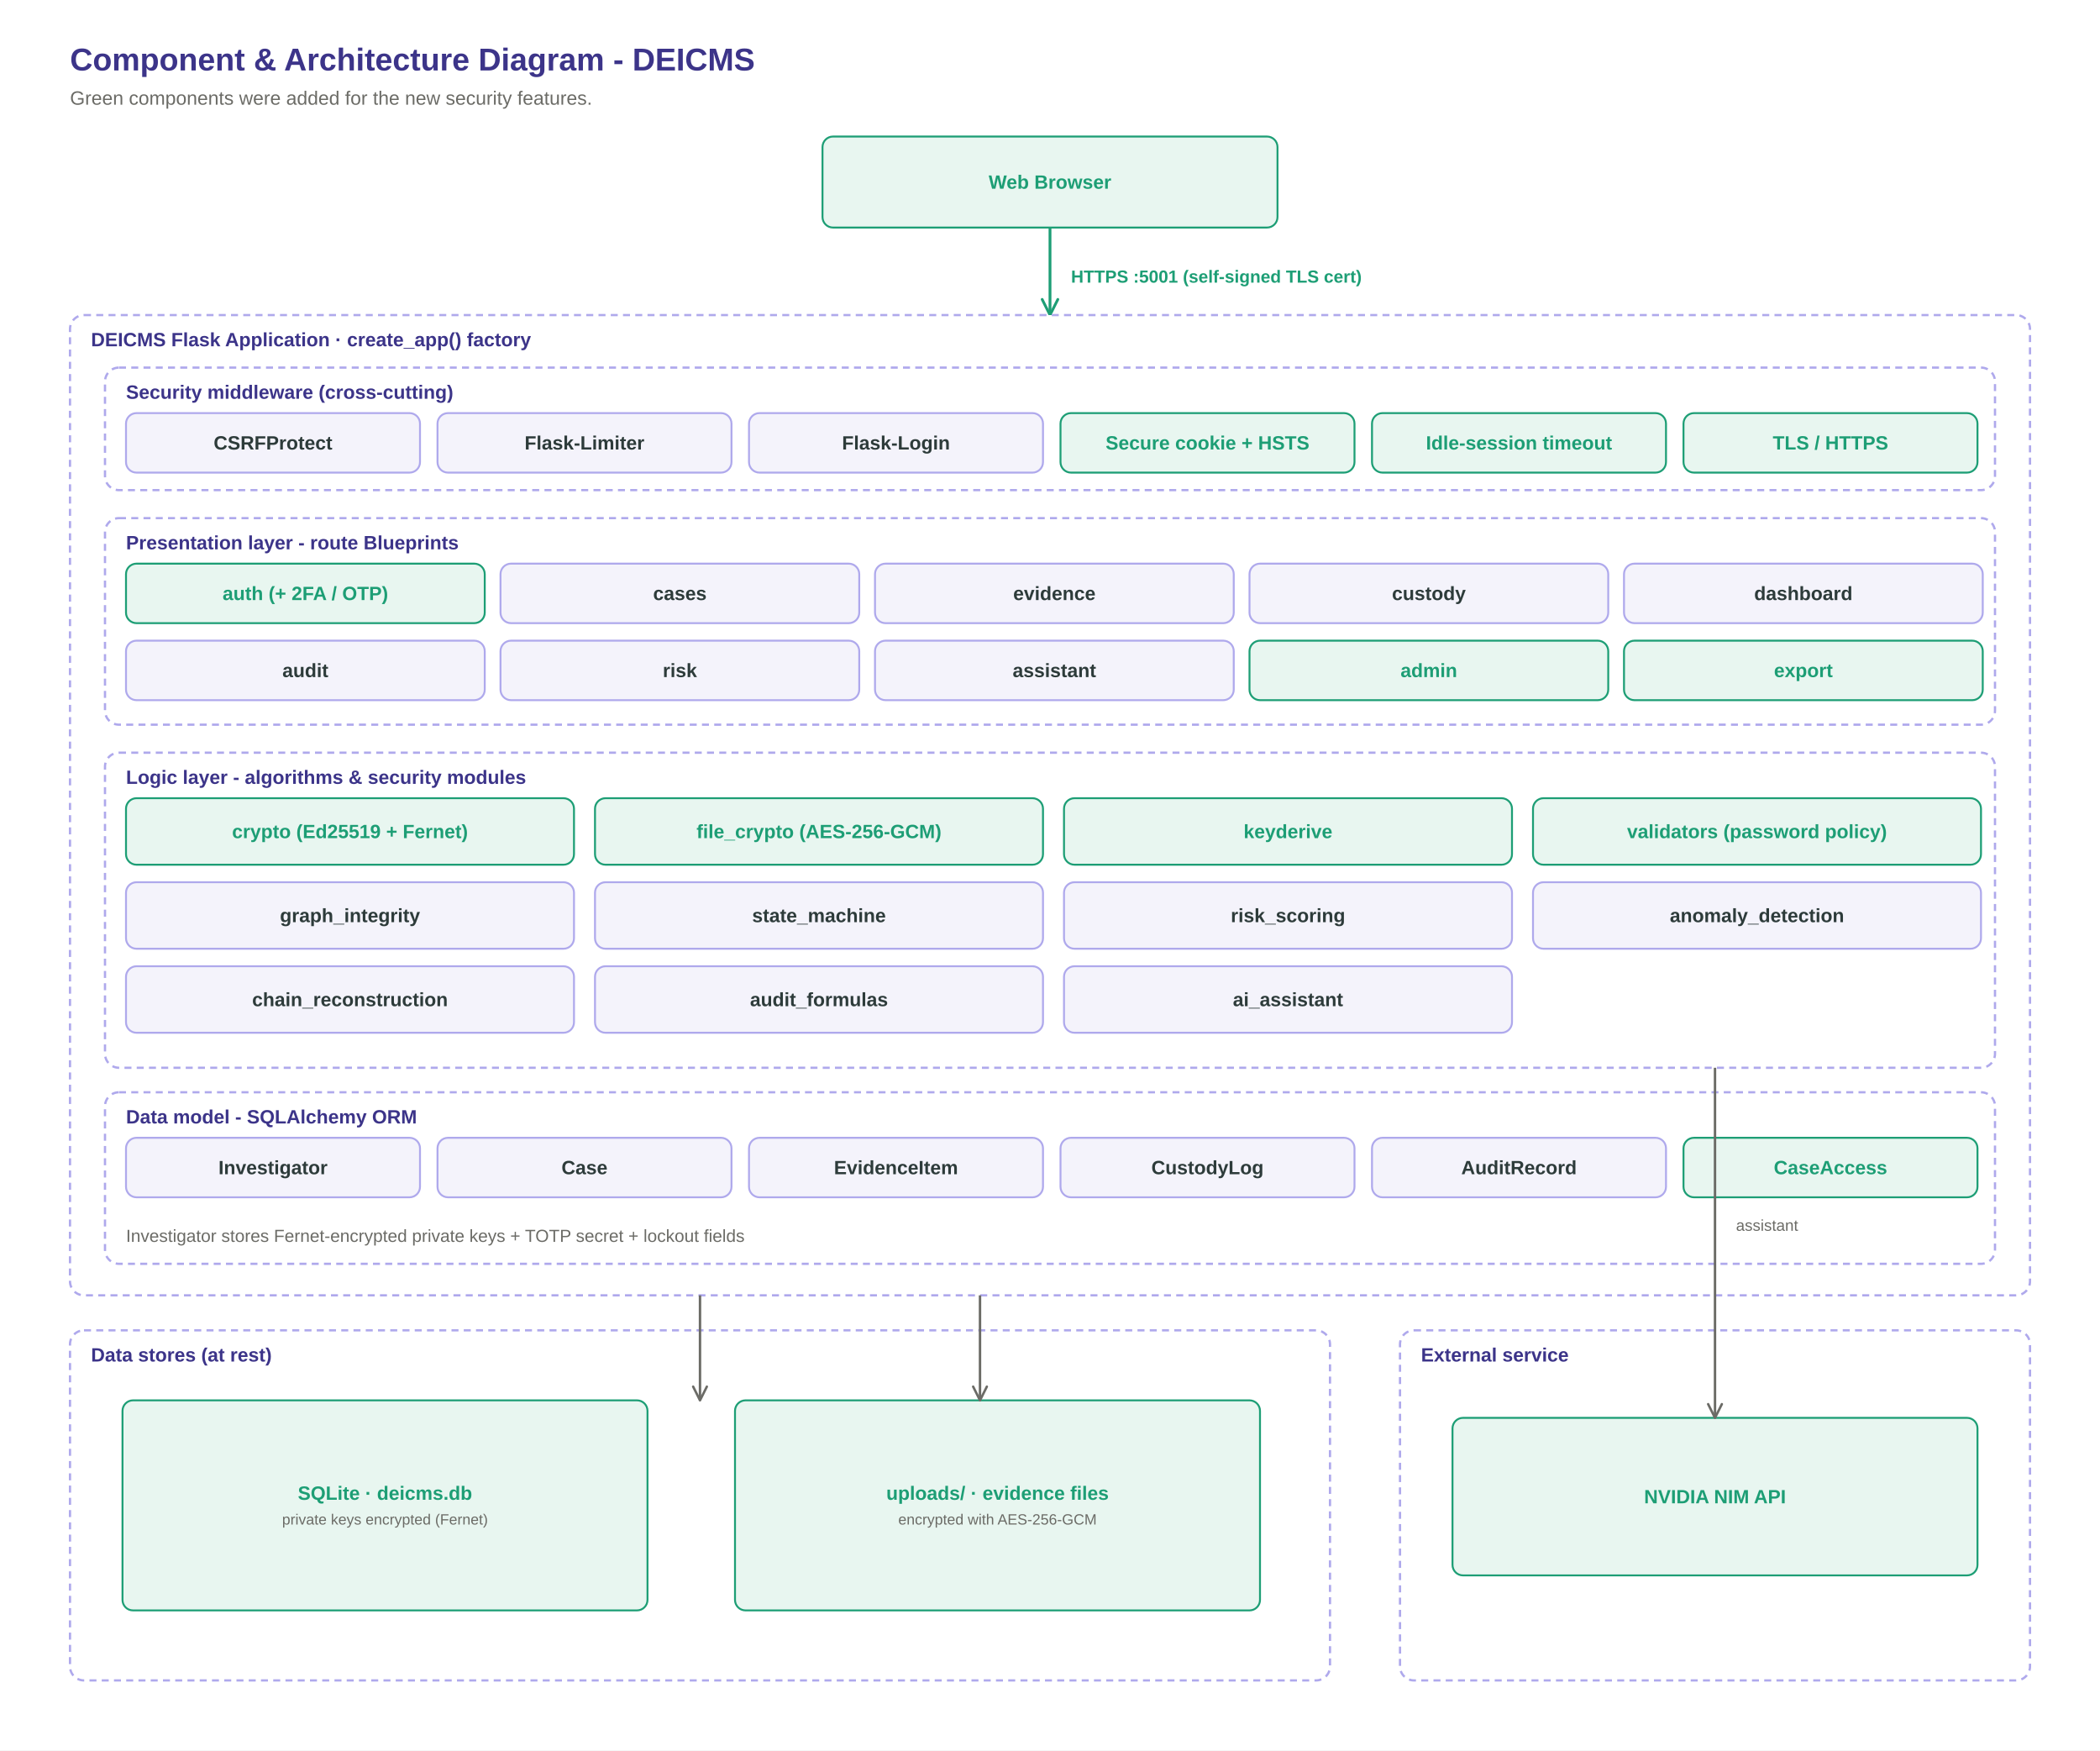
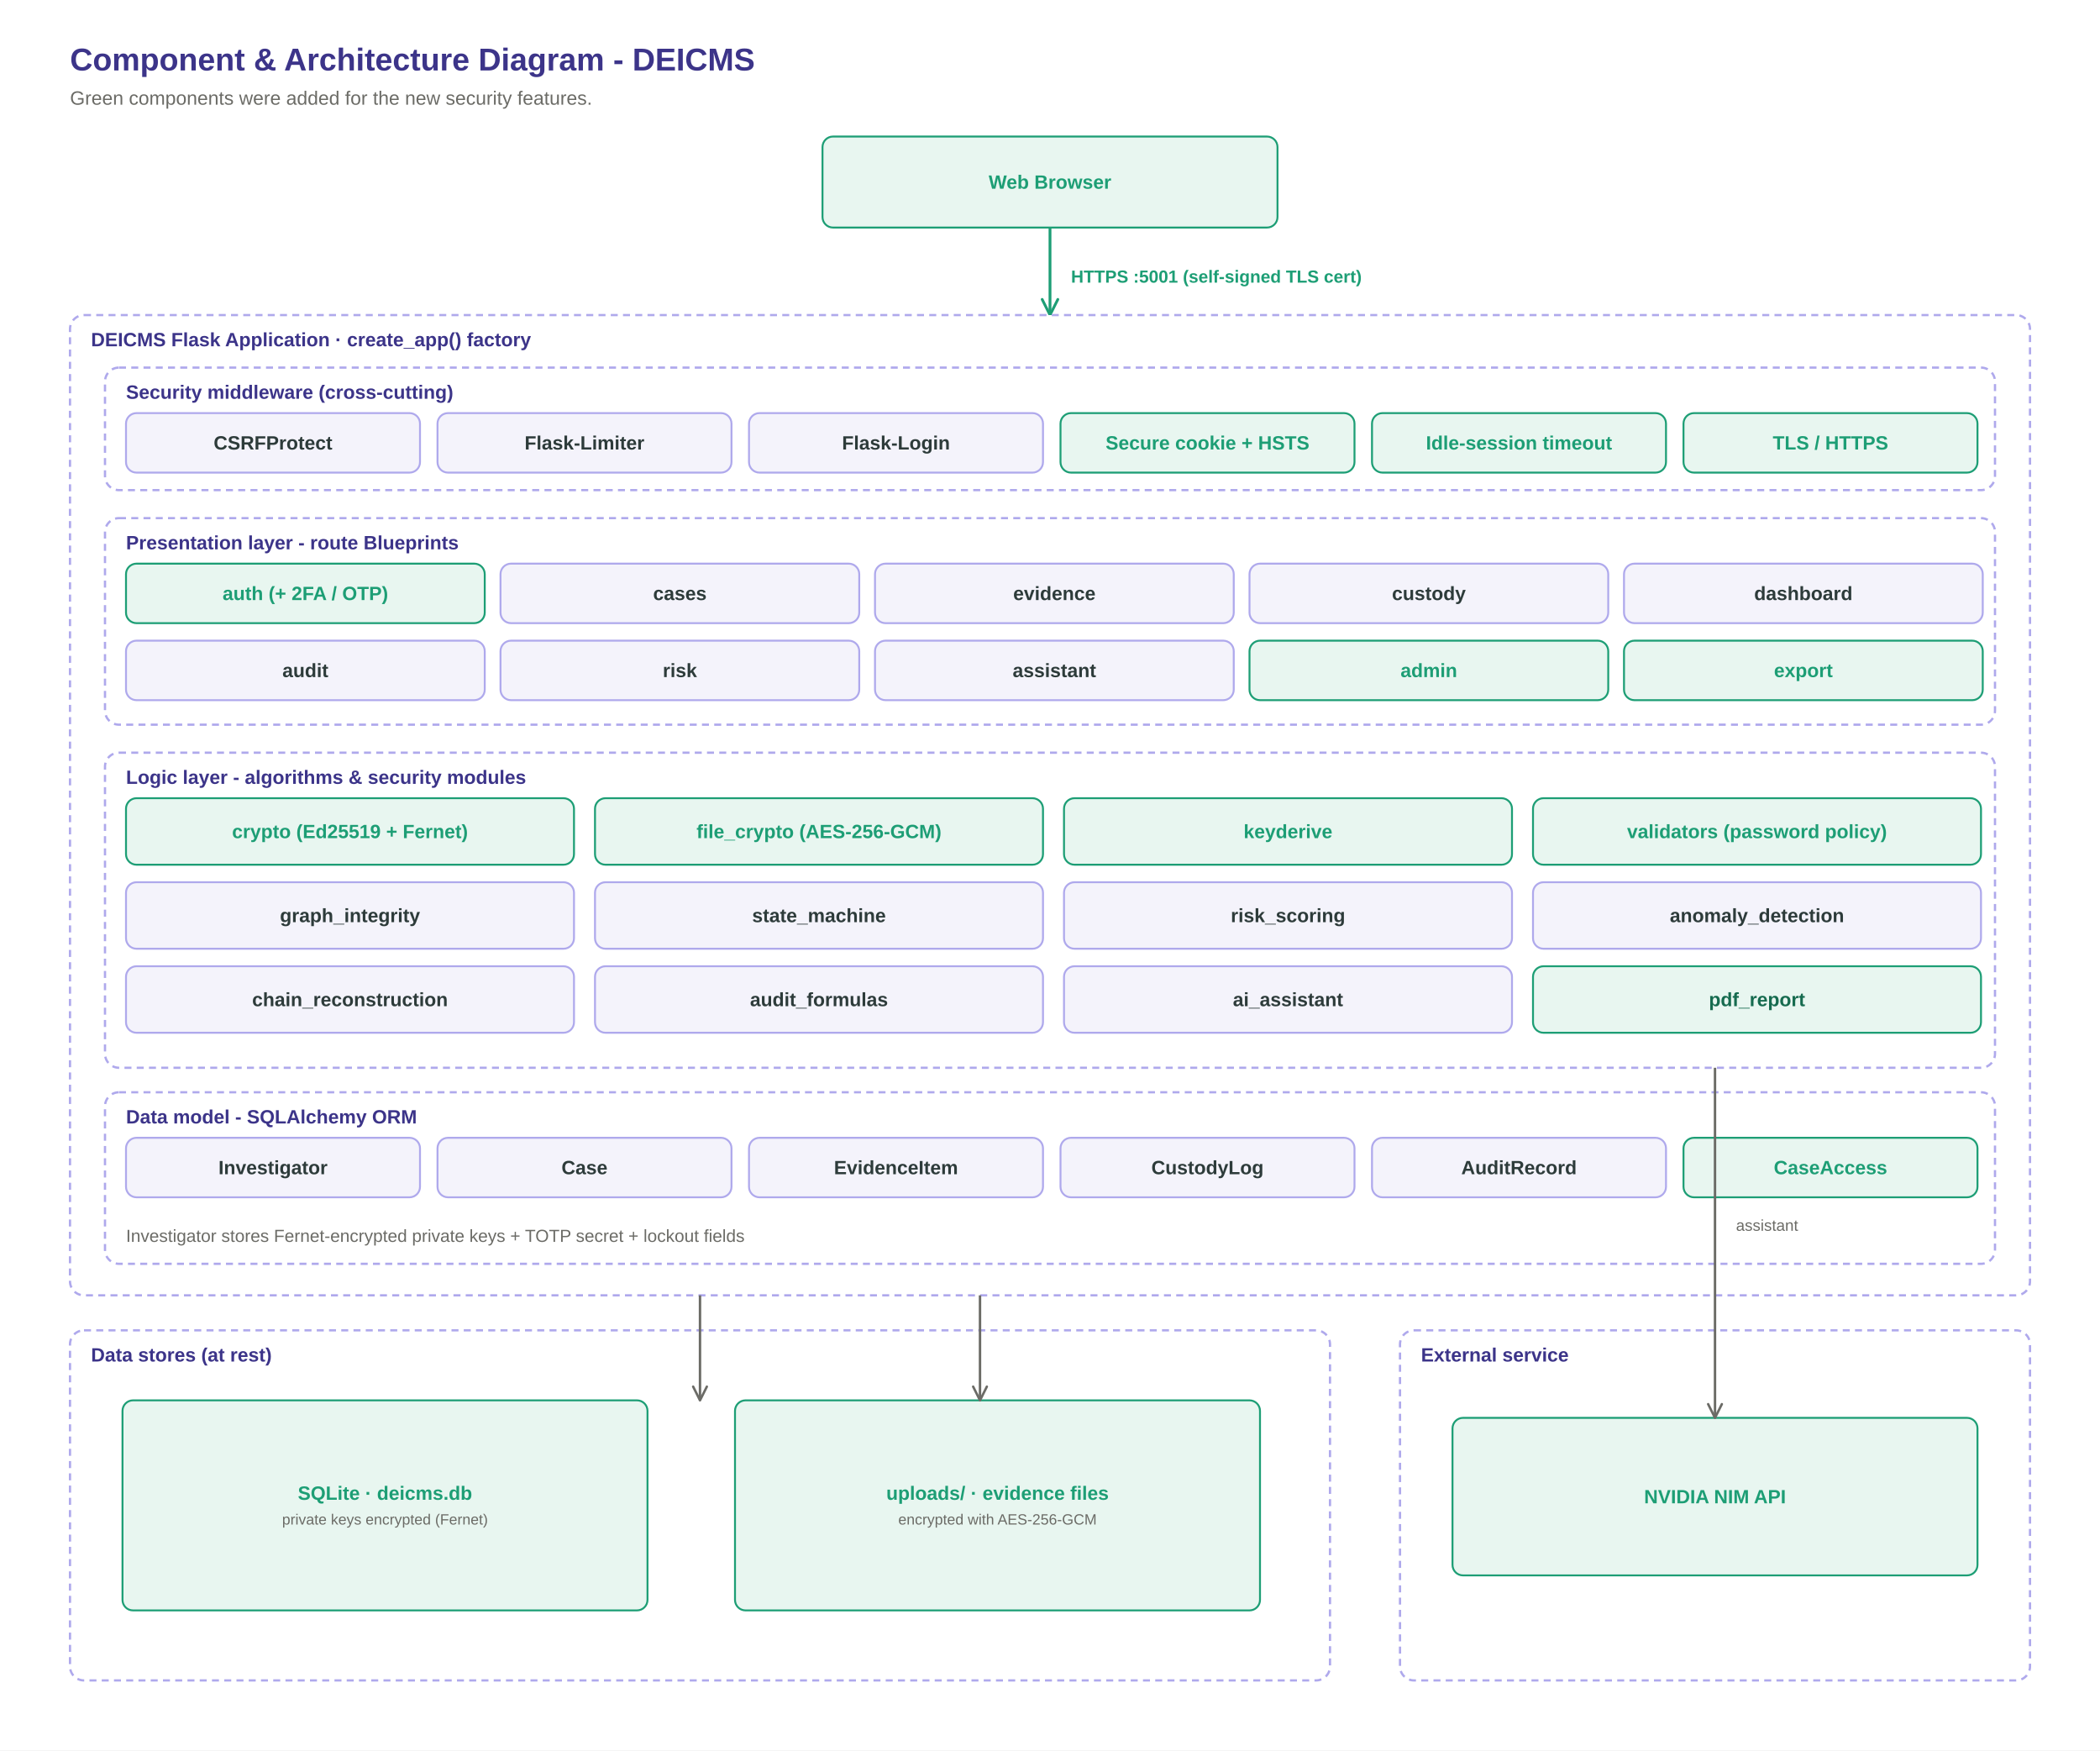
<svg xmlns="http://www.w3.org/2000/svg" width="100%" viewBox="0 0 1200 1000" role="img" font-family="Segoe UI, Arial, Helvetica, sans-serif">
  <defs>
    <marker id="arrow" viewBox="0 0 10 10" refX="9" refY="5" markerWidth="7" markerHeight="7" orient="auto-start-reverse">
      <path d="M1 1L9 5L1 9" fill="none" stroke="#6B6B66" stroke-width="1.4" stroke-linecap="round" stroke-linejoin="round" />
    </marker>
    <marker id="tarrow" viewBox="0 0 10 10" refX="9" refY="5" markerWidth="7" markerHeight="7" orient="auto-start-reverse">
      <path d="M1 1L9 5L1 9" fill="none" stroke="#1D9E75" stroke-width="1.4" stroke-linecap="round" stroke-linejoin="round" />
    </marker>
  </defs>
  <rect x="0" y="0" width="1200" height="1000" fill="#FFFFFF" />
  <text x="40" y="34" font-size="18" fill="#3C3489" text-anchor="start" font-weight="700" dominant-baseline="central">Component &amp; Architecture Diagram - DEICMS</text>
  <text x="40" y="56" font-size="11" fill="#6B6B66" text-anchor="start" font-weight="400" dominant-baseline="central">Green components were added for the new security features.</text>
  <rect x="470" y="78" width="260" height="52" fill="#E8F6F0" rx="6" stroke="#1D9E75" stroke-width="1.1" />
  <text x="600.0" y="104.0" font-size="11" fill="#1D9E75" text-anchor="middle" font-weight="700" dominant-baseline="central">Web Browser</text>
  <line x1="600" y1="130" x2="600" y2="180" stroke="#1D9E75" stroke-width="1.6" marker-end="url(#tarrow)" />
  <text x="612" y="158" font-size="10" fill="#1D9E75" text-anchor="start" font-weight="700" dominant-baseline="central">HTTPS  :5001  (self-signed TLS cert)</text>
  <rect x="40" y="180" width="1120" height="560" fill="#FFFFFF" rx="8" stroke="#AFA9EC" stroke-width="1.3" stroke-dasharray="4 3" />
  <text x="52" y="194" font-size="11" fill="#3C3489" text-anchor="start" font-weight="700" dominant-baseline="central">DEICMS Flask Application  ·  create_app() factory</text>
  <rect x="60" y="210" width="1080" height="70" fill="#FFFFFF" rx="8" stroke="#AFA9EC" stroke-width="1.3" stroke-dasharray="4 3" />
  <text x="72" y="224" font-size="11" fill="#3C3489" text-anchor="start" font-weight="700" dominant-baseline="central">Security middleware (cross-cutting)</text>
  <rect x="72" y="236" width="168" height="34" fill="#F4F3FB" rx="6" stroke="#AFA9EC" stroke-width="1.1" />
  <text x="156.0" y="253.0" font-size="11" fill="#2D3B3A" text-anchor="middle" font-weight="700" dominant-baseline="central">CSRFProtect</text>
  <rect x="250" y="236" width="168" height="34" fill="#F4F3FB" rx="6" stroke="#AFA9EC" stroke-width="1.1" />
  <text x="334.0" y="253.0" font-size="11" fill="#2D3B3A" text-anchor="middle" font-weight="700" dominant-baseline="central">Flask-Limiter</text>
  <rect x="428" y="236" width="168" height="34" fill="#F4F3FB" rx="6" stroke="#AFA9EC" stroke-width="1.1" />
  <text x="512.0" y="253.0" font-size="11" fill="#2D3B3A" text-anchor="middle" font-weight="700" dominant-baseline="central">Flask-Login</text>
  <rect x="606" y="236" width="168" height="34" fill="#E8F6F0" rx="6" stroke="#1D9E75" stroke-width="1.1" />
  <text x="690.0" y="253.0" font-size="11" fill="#1D9E75" text-anchor="middle" font-weight="700" dominant-baseline="central">Secure cookie + HSTS</text>
  <rect x="784" y="236" width="168" height="34" fill="#E8F6F0" rx="6" stroke="#1D9E75" stroke-width="1.1" />
  <text x="868.0" y="253.0" font-size="11" fill="#1D9E75" text-anchor="middle" font-weight="700" dominant-baseline="central">Idle-session timeout</text>
  <rect x="962" y="236" width="168" height="34" fill="#E8F6F0" rx="6" stroke="#1D9E75" stroke-width="1.1" />
  <text x="1046.0" y="253.0" font-size="11" fill="#1D9E75" text-anchor="middle" font-weight="700" dominant-baseline="central">TLS / HTTPS</text>
  <rect x="60" y="296" width="1080" height="118" fill="#FFFFFF" rx="8" stroke="#AFA9EC" stroke-width="1.3" stroke-dasharray="4 3" />
  <text x="72" y="310" font-size="11" fill="#3C3489" text-anchor="start" font-weight="700" dominant-baseline="central">Presentation layer - route Blueprints</text>
  <rect x="72" y="322" width="205" height="34" fill="#E8F6F0" rx="6" stroke="#1D9E75" stroke-width="1.1" />
  <text x="174.5" y="339.0" font-size="11" fill="#1D9E75" text-anchor="middle" font-weight="700" dominant-baseline="central">auth  (+ 2FA / OTP)</text>
  <rect x="286" y="322" width="205" height="34" fill="#F4F3FB" rx="6" stroke="#AFA9EC" stroke-width="1.1" />
  <text x="388.5" y="339.0" font-size="11" fill="#2D3B3A" text-anchor="middle" font-weight="700" dominant-baseline="central">cases</text>
  <rect x="500" y="322" width="205" height="34" fill="#F4F3FB" rx="6" stroke="#AFA9EC" stroke-width="1.1" />
  <text x="602.5" y="339.0" font-size="11" fill="#2D3B3A" text-anchor="middle" font-weight="700" dominant-baseline="central">evidence</text>
  <rect x="714" y="322" width="205" height="34" fill="#F4F3FB" rx="6" stroke="#AFA9EC" stroke-width="1.1" />
  <text x="816.5" y="339.0" font-size="11" fill="#2D3B3A" text-anchor="middle" font-weight="700" dominant-baseline="central">custody</text>
  <rect x="928" y="322" width="205" height="34" fill="#F4F3FB" rx="6" stroke="#AFA9EC" stroke-width="1.1" />
  <text x="1030.5" y="339.0" font-size="11" fill="#2D3B3A" text-anchor="middle" font-weight="700" dominant-baseline="central">dashboard</text>
  <rect x="72" y="366" width="205" height="34" fill="#F4F3FB" rx="6" stroke="#AFA9EC" stroke-width="1.1" />
  <text x="174.5" y="383.0" font-size="11" fill="#2D3B3A" text-anchor="middle" font-weight="700" dominant-baseline="central">audit</text>
  <rect x="286" y="366" width="205" height="34" fill="#F4F3FB" rx="6" stroke="#AFA9EC" stroke-width="1.1" />
  <text x="388.5" y="383.0" font-size="11" fill="#2D3B3A" text-anchor="middle" font-weight="700" dominant-baseline="central">risk</text>
  <rect x="500" y="366" width="205" height="34" fill="#F4F3FB" rx="6" stroke="#AFA9EC" stroke-width="1.1" />
  <text x="602.5" y="383.0" font-size="11" fill="#2D3B3A" text-anchor="middle" font-weight="700" dominant-baseline="central">assistant</text>
  <rect x="714" y="366" width="205" height="34" fill="#E8F6F0" rx="6" stroke="#1D9E75" stroke-width="1.1" />
  <text x="816.5" y="383.0" font-size="11" fill="#1D9E75" text-anchor="middle" font-weight="700" dominant-baseline="central">admin</text>
  <rect x="928" y="366" width="205" height="34" fill="#E8F6F0" rx="6" stroke="#1D9E75" stroke-width="1.1" />
  <text x="1030.5" y="383.0" font-size="11" fill="#1D9E75" text-anchor="middle" font-weight="700" dominant-baseline="central">export</text>
  <rect x="60" y="430" width="1080" height="180" fill="#FFFFFF" rx="8" stroke="#AFA9EC" stroke-width="1.3" stroke-dasharray="4 3" />
  <text x="72" y="444" font-size="11" fill="#3C3489" text-anchor="start" font-weight="700" dominant-baseline="central">Logic layer - algorithms &amp; security modules</text>
  <rect x="72" y="456" width="256" height="38" fill="#E8F6F0" rx="6" stroke="#1D9E75" stroke-width="1.1" />
  <text x="200.0" y="475.0" font-size="11" fill="#1D9E75" text-anchor="middle" font-weight="700" dominant-baseline="central">crypto  (Ed25519 + Fernet)</text>
  <rect x="340" y="456" width="256" height="38" fill="#E8F6F0" rx="6" stroke="#1D9E75" stroke-width="1.1" />
  <text x="468.0" y="475.0" font-size="11" fill="#1D9E75" text-anchor="middle" font-weight="700" dominant-baseline="central">file_crypto  (AES-256-GCM)</text>
  <rect x="608" y="456" width="256" height="38" fill="#E8F6F0" rx="6" stroke="#1D9E75" stroke-width="1.1" />
  <text x="736.0" y="475.0" font-size="11" fill="#1D9E75" text-anchor="middle" font-weight="700" dominant-baseline="central">keyderive</text>
  <rect x="876" y="456" width="256" height="38" fill="#E8F6F0" rx="6" stroke="#1D9E75" stroke-width="1.1" />
  <text x="1004.0" y="475.0" font-size="11" fill="#1D9E75" text-anchor="middle" font-weight="700" dominant-baseline="central">validators  (password policy)</text>
  <rect x="72" y="504" width="256" height="38" fill="#F4F3FB" rx="6" stroke="#AFA9EC" stroke-width="1.1" />
  <text x="200.0" y="523.0" font-size="11" fill="#2D3B3A" text-anchor="middle" font-weight="700" dominant-baseline="central">graph_integrity</text>
  <rect x="340" y="504" width="256" height="38" fill="#F4F3FB" rx="6" stroke="#AFA9EC" stroke-width="1.1" />
  <text x="468.0" y="523.0" font-size="11" fill="#2D3B3A" text-anchor="middle" font-weight="700" dominant-baseline="central">state_machine</text>
  <rect x="608" y="504" width="256" height="38" fill="#F4F3FB" rx="6" stroke="#AFA9EC" stroke-width="1.1" />
  <text x="736.0" y="523.0" font-size="11" fill="#2D3B3A" text-anchor="middle" font-weight="700" dominant-baseline="central">risk_scoring</text>
  <rect x="876" y="504" width="256" height="38" fill="#F4F3FB" rx="6" stroke="#AFA9EC" stroke-width="1.1" />
  <text x="1004.0" y="523.0" font-size="11" fill="#2D3B3A" text-anchor="middle" font-weight="700" dominant-baseline="central">anomaly_detection</text>
  <rect x="72" y="552" width="256" height="38" fill="#F4F3FB" rx="6" stroke="#AFA9EC" stroke-width="1.1" />
  <text x="200.0" y="571.0" font-size="11" fill="#2D3B3A" text-anchor="middle" font-weight="700" dominant-baseline="central">chain_reconstruction</text>
  <rect x="340" y="552" width="256" height="38" fill="#F4F3FB" rx="6" stroke="#AFA9EC" stroke-width="1.1" />
  <text x="468.0" y="571.0" font-size="11" fill="#2D3B3A" text-anchor="middle" font-weight="700" dominant-baseline="central">audit_formulas</text>
  <rect x="608" y="552" width="256" height="38" fill="#F4F3FB" rx="6" stroke="#AFA9EC" stroke-width="1.1" />
+   <rect x="876" y="552" width="256" height="38" fill="#E8F6F0" rx="6" stroke="#1D9E75" stroke-width="1.1" />
+   <text x="1004.0" y="571.0" font-size="11" fill="#166B4F" text-anchor="middle" font-weight="700" dominant-baseline="central">pdf_report</text>
  <text x="736.0" y="571.0" font-size="11" fill="#2D3B3A" text-anchor="middle" font-weight="700" dominant-baseline="central">ai_assistant</text>
  <rect x="60" y="624" width="1080" height="98" fill="#FFFFFF" rx="8" stroke="#AFA9EC" stroke-width="1.3" stroke-dasharray="4 3" />
  <text x="72" y="638" font-size="11" fill="#3C3489" text-anchor="start" font-weight="700" dominant-baseline="central">Data model - SQLAlchemy ORM</text>
  <rect x="72" y="650" width="168" height="34" fill="#F4F3FB" rx="6" stroke="#AFA9EC" stroke-width="1.1" />
  <text x="156.0" y="667.0" font-size="11" fill="#2D3B3A" text-anchor="middle" font-weight="700" dominant-baseline="central">Investigator</text>
  <rect x="250" y="650" width="168" height="34" fill="#F4F3FB" rx="6" stroke="#AFA9EC" stroke-width="1.1" />
  <text x="334.0" y="667.0" font-size="11" fill="#2D3B3A" text-anchor="middle" font-weight="700" dominant-baseline="central">Case</text>
  <rect x="428" y="650" width="168" height="34" fill="#F4F3FB" rx="6" stroke="#AFA9EC" stroke-width="1.1" />
  <text x="512.0" y="667.0" font-size="11" fill="#2D3B3A" text-anchor="middle" font-weight="700" dominant-baseline="central">EvidenceItem</text>
  <rect x="606" y="650" width="168" height="34" fill="#F4F3FB" rx="6" stroke="#AFA9EC" stroke-width="1.1" />
  <text x="690.0" y="667.0" font-size="11" fill="#2D3B3A" text-anchor="middle" font-weight="700" dominant-baseline="central">CustodyLog</text>
  <rect x="784" y="650" width="168" height="34" fill="#F4F3FB" rx="6" stroke="#AFA9EC" stroke-width="1.1" />
  <text x="868.0" y="667.0" font-size="11" fill="#2D3B3A" text-anchor="middle" font-weight="700" dominant-baseline="central">AuditRecord</text>
  <rect x="962" y="650" width="168" height="34" fill="#E8F6F0" rx="6" stroke="#1D9E75" stroke-width="1.1" />
  <text x="1046.0" y="667.0" font-size="11" fill="#1D9E75" text-anchor="middle" font-weight="700" dominant-baseline="central">CaseAccess</text>
  <text x="72" y="706" font-size="10" fill="#6B6B66" text-anchor="start" font-weight="400" dominant-baseline="central">Investigator stores Fernet-encrypted private keys + TOTP secret + lockout fields</text>
  <rect x="40" y="760" width="720" height="200" fill="#FFFFFF" rx="8" stroke="#AFA9EC" stroke-width="1.3" stroke-dasharray="4 3" />
  <text x="52" y="774" font-size="11" fill="#3C3489" text-anchor="start" font-weight="700" dominant-baseline="central">Data stores (at rest)</text>
  <rect x="70" y="800" width="300" height="120" fill="#E8F6F0" rx="6" stroke="#1D9E75" stroke-width="1.1" />
  <text x="220.0" y="853.0" font-size="11" fill="#1D9E75" text-anchor="middle" font-weight="700" dominant-baseline="central">SQLite  ·  deicms.db</text>
  <text x="220.0" y="868.0" font-size="8.5" fill="#6B6B66" text-anchor="middle" font-weight="400" dominant-baseline="central">private keys encrypted (Fernet)</text>
  <rect x="420" y="800" width="300" height="120" fill="#E8F6F0" rx="6" stroke="#1D9E75" stroke-width="1.1" />
  <text x="570.0" y="853.0" font-size="11" fill="#1D9E75" text-anchor="middle" font-weight="700" dominant-baseline="central">uploads/  ·  evidence files</text>
  <text x="570.0" y="868.0" font-size="8.5" fill="#6B6B66" text-anchor="middle" font-weight="400" dominant-baseline="central">encrypted with AES-256-GCM</text>
  <rect x="800" y="760" width="360" height="200" fill="#FFFFFF" rx="8" stroke="#AFA9EC" stroke-width="1.3" stroke-dasharray="4 3" />
  <text x="812" y="774" font-size="11" fill="#3C3489" text-anchor="start" font-weight="700" dominant-baseline="central">External service</text>
  <rect x="830" y="810" width="300" height="90" fill="#E8F6F0" rx="6" stroke="#1D9E75" stroke-width="1.1" />
  <text x="980.0" y="855.0" font-size="11" fill="#1D9E75" text-anchor="middle" font-weight="700" dominant-baseline="central">NVIDIA NIM API</text>
  <line x1="400" y1="740" x2="400" y2="800" stroke="#6B6B66" stroke-width="1.4" marker-end="url(#arrow)" />
  <line x1="560" y1="740" x2="560" y2="800" stroke="#6B6B66" stroke-width="1.4" marker-end="url(#arrow)" />
  <line x1="980" y1="610" x2="980" y2="810" stroke="#6B6B66" stroke-width="1.4" marker-end="url(#arrow)" />
  <text x="992" y="700" font-size="9" fill="#6B6B66" text-anchor="start" font-weight="400" dominant-baseline="central">assistant</text>
</svg>
